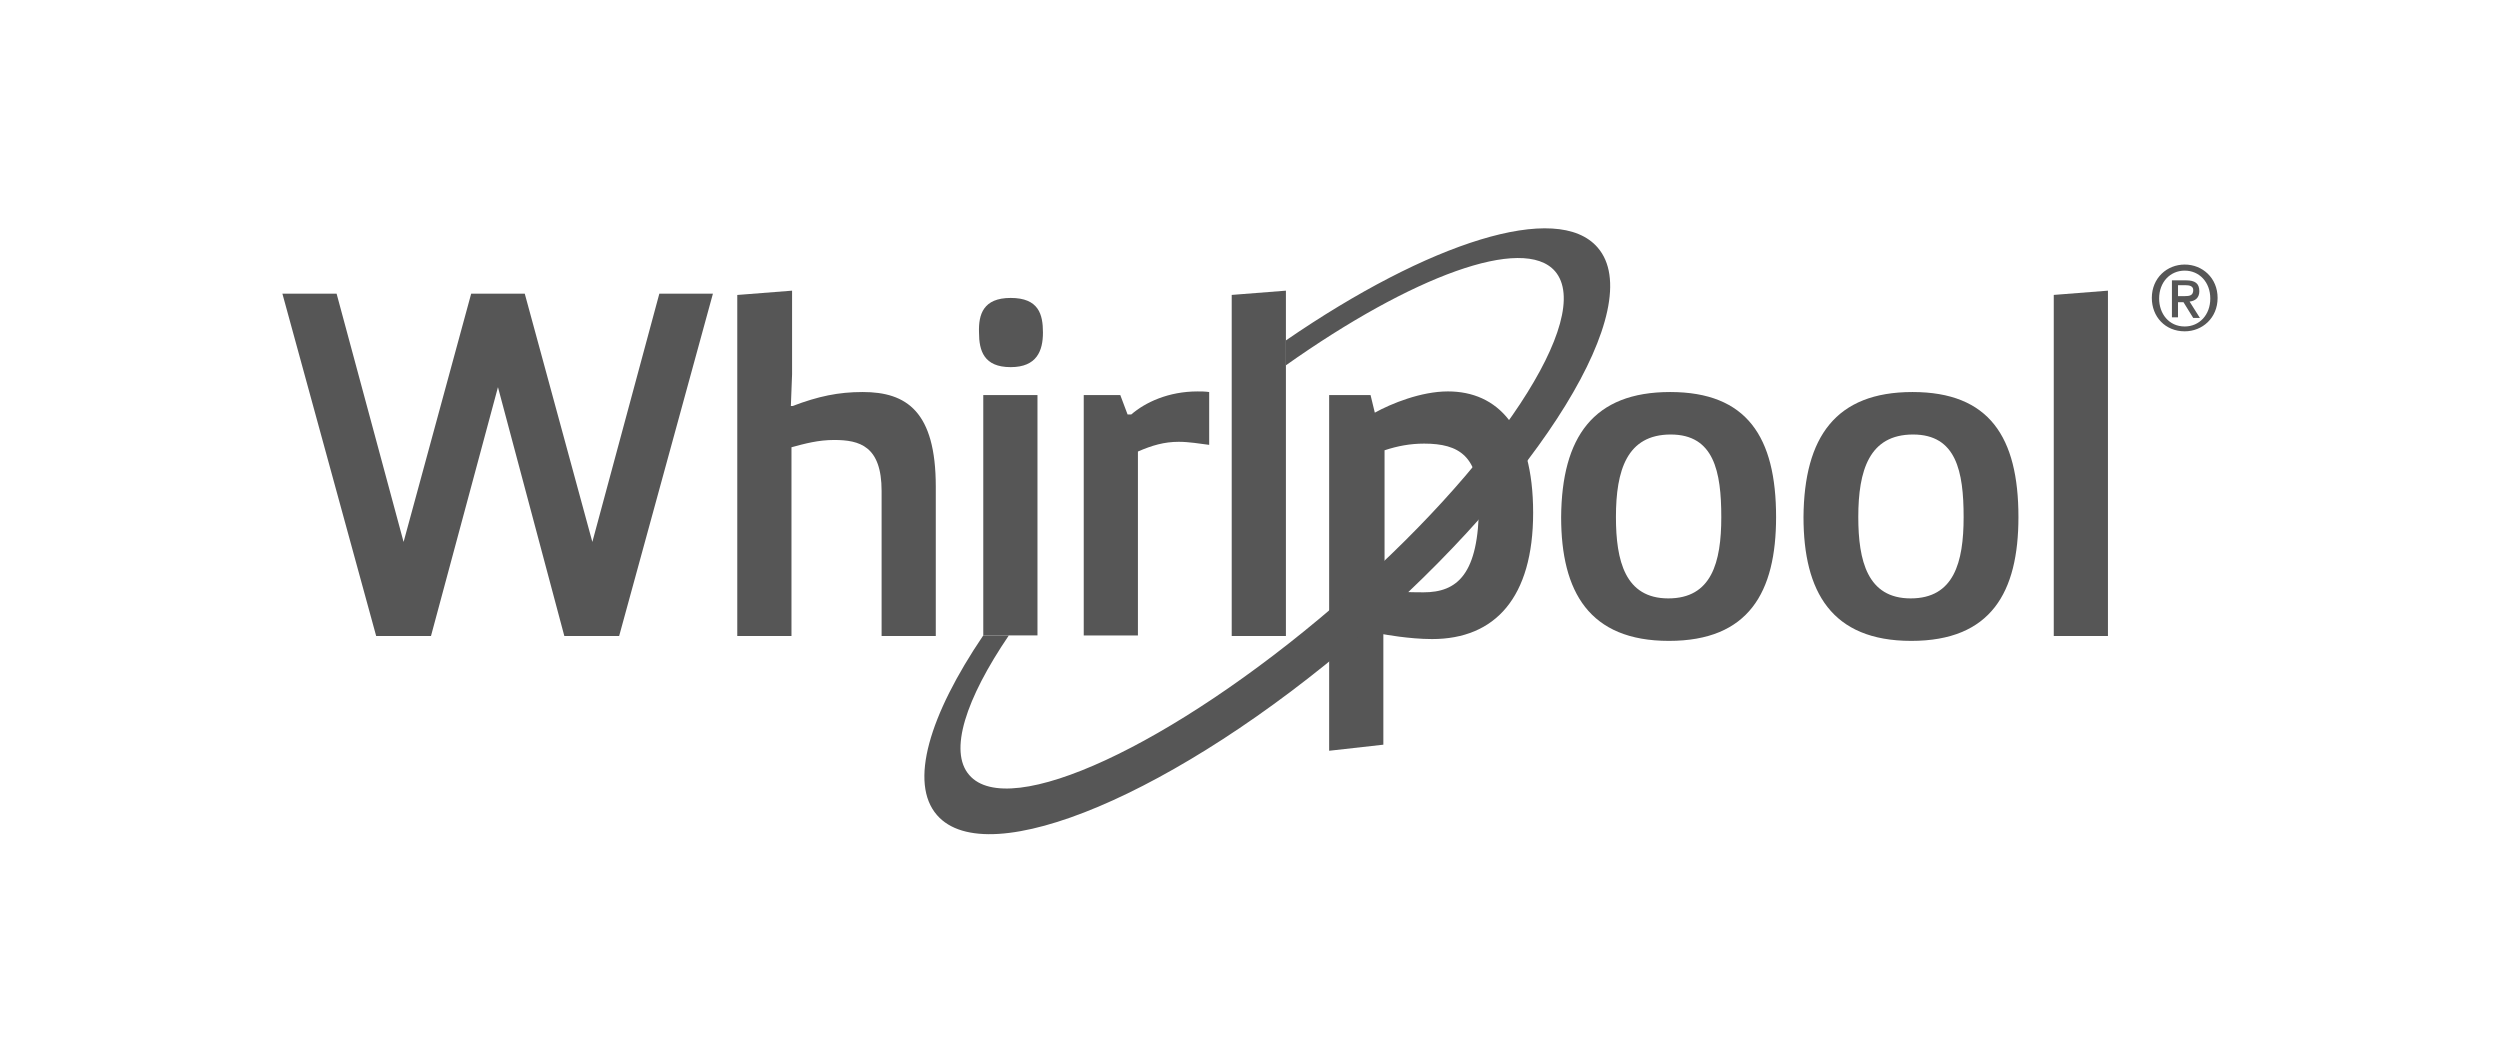
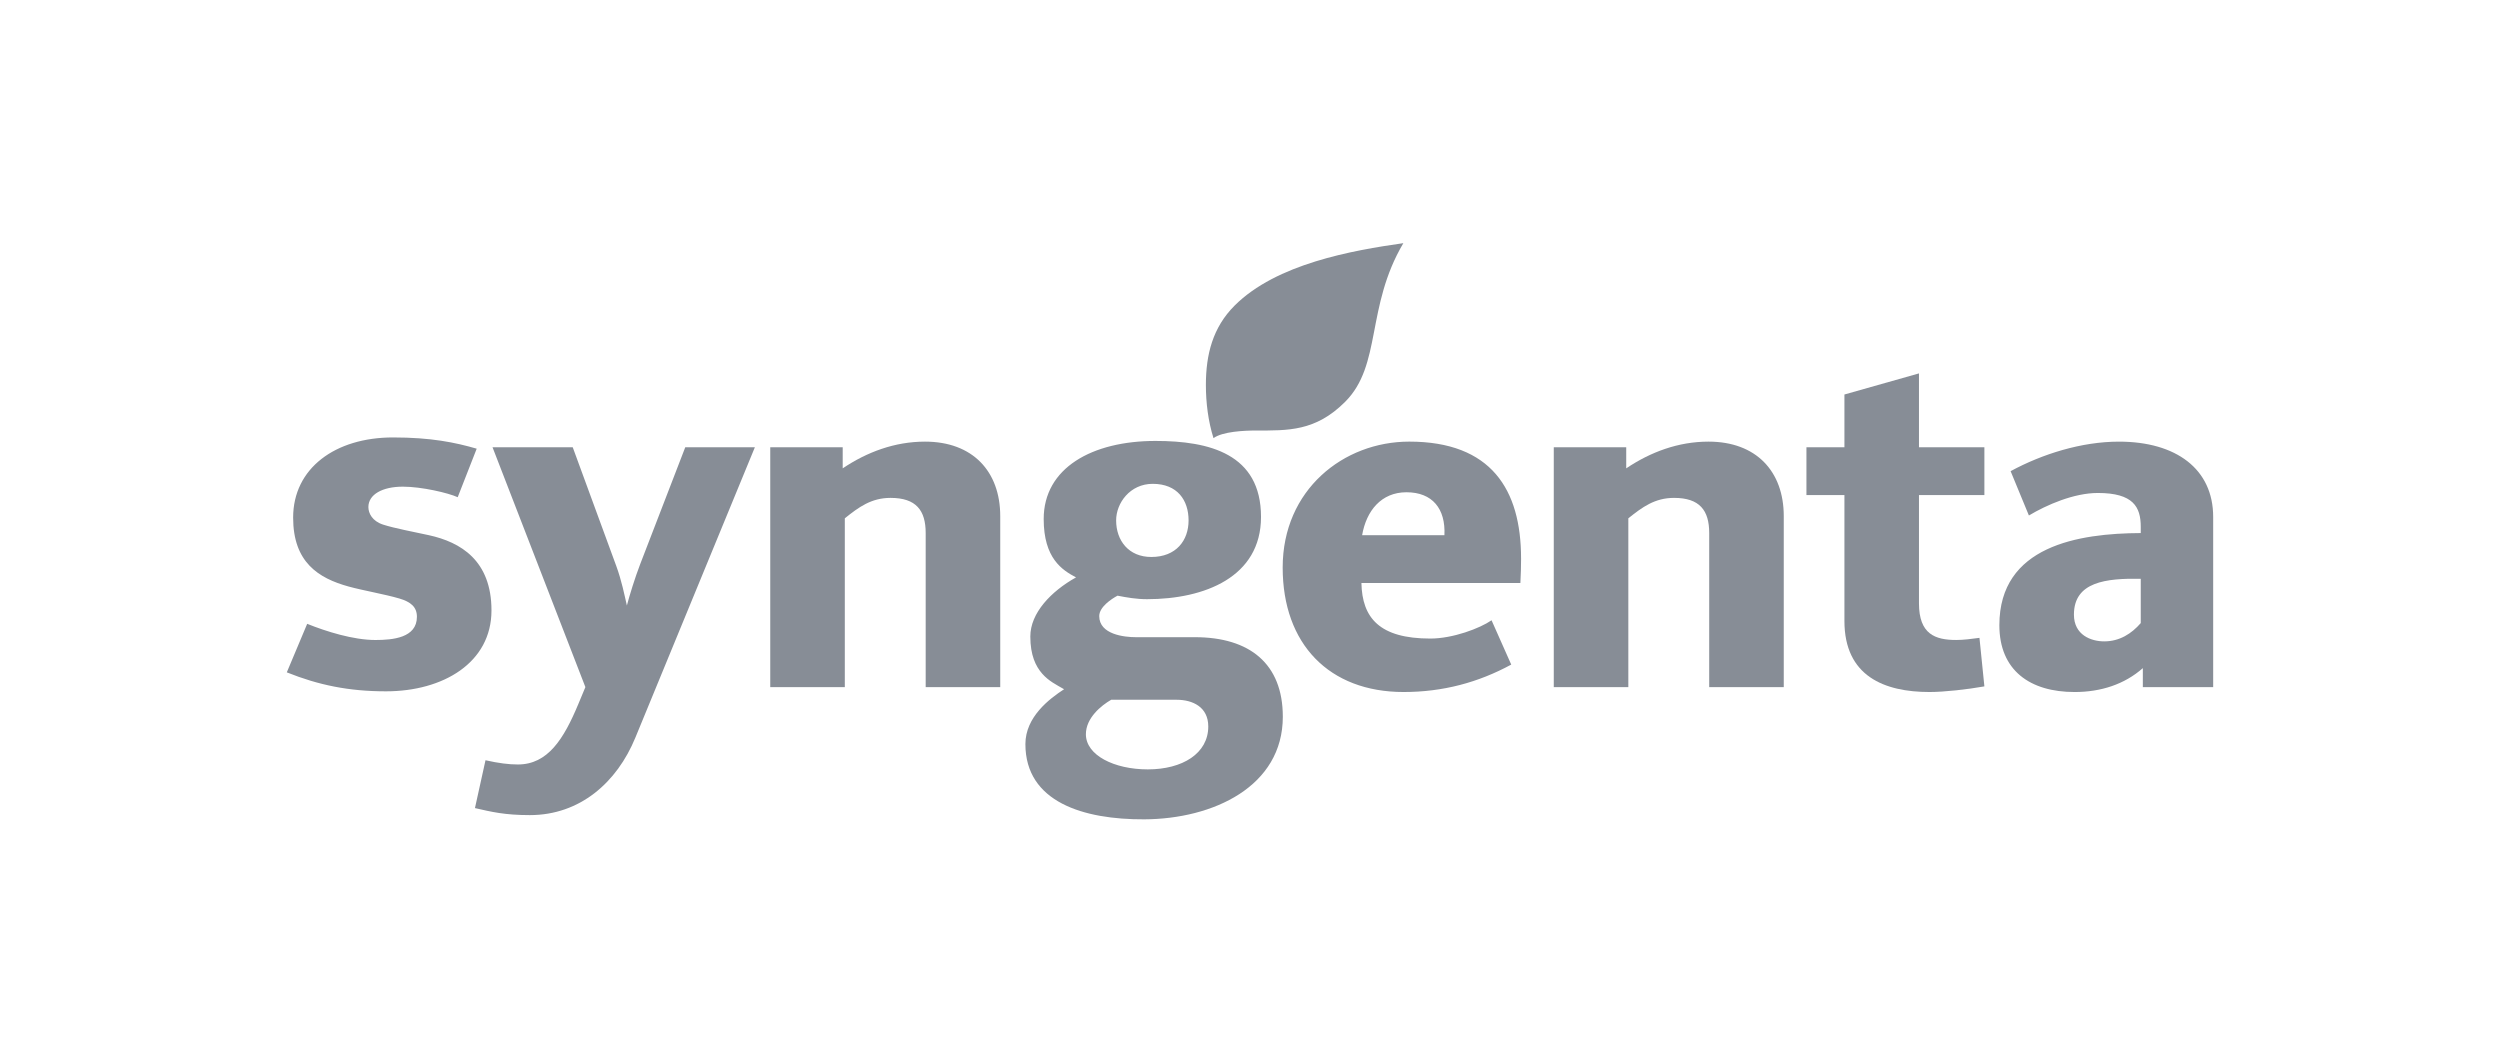
- <svg xmlns="http://www.w3.org/2000/svg" id="Layer_3" viewBox="0 0 200 85">
+ <svg xmlns="http://www.w3.org/2000/svg" id="Layer_2" viewBox="0 0 200 85">
  <defs>
-     <style>.cls-1{fill:#565656;stroke-width:0px;}</style>
+     <style>.cls-1{fill:#878d96;stroke-width:0px;}</style>
  </defs>
-   <path class="cls-1" d="M57.033,23.495l-7.502,27.387h-4.384l-5.31-19.909-5.359,19.909h-4.384l-7.502-27.387h4.336l5.359,19.86,5.407-19.86h4.287l5.407,19.86,5.359-19.86h4.287Z" />
-   <path class="cls-1" d="M59.03,23.593l4.336-.34v6.701l-.097,2.525h.146c2.046-.777,3.654-1.117,5.602-1.117,3.508,0,5.846,1.554,5.846,7.575v11.945h-4.335v-11.605c0-3.593-1.754-4.079-3.8-4.079-1.267,0-2.338.291-3.41.583v15.101h-4.336v-27.289h.049Z" />
-   <path class="cls-1" d="M80.854,23.835c2.241,0,2.582,1.311,2.582,2.768s-.487,2.768-2.582,2.768c-2.143,0-2.533-1.311-2.533-2.768-.048-1.457.341-2.768,2.533-2.768ZM78.662,31.605h4.336v19.229h-4.336v-19.229Z" />
-   <path class="cls-1" d="M86.651,31.605h2.972l.584,1.554h.292c1.12-.971,2.972-1.845,5.31-1.845.292,0,.584,0,.925.049v4.225c-.779-.097-1.607-.243-2.436-.243-1.169,0-2.143.291-3.264.777v14.713h-4.335v-19.229h-.049Z" />
-   <path class="cls-1" d="M98.537,50.882v-27.289l4.336-.34v27.629h-4.336Z" />
-   <path class="cls-1" d="M133.611,31.362c6.138,0,8.476,3.593,8.476,10.003,0,6.021-2.192,9.906-8.574,9.906-6.381,0-8.622-3.933-8.622-9.906.049-6.41,2.582-10.003,8.72-10.003ZM137.703,41.365c0-3.642-.585-6.604-4.044-6.604-3.507,0-4.384,2.865-4.384,6.604,0,3.496.731,6.507,4.19,6.507,3.458,0,4.238-2.865,4.238-6.507Z" />
-   <path class="cls-1" d="M152.999,31.362c6.138,0,8.476,3.593,8.476,10.003,0,6.021-2.192,9.906-8.573,9.906s-8.622-3.933-8.622-9.906c.049-6.41,2.582-10.003,8.72-10.003ZM157.09,41.365c0-3.642-.584-6.604-4.043-6.604-3.507,0-4.384,2.865-4.384,6.604,0,3.496.731,6.507,4.189,6.507,3.459,0,4.238-2.865,4.238-6.507Z" />
-   <path class="cls-1" d="M164.301,50.882v-27.289l4.335-.34v27.629h-4.335Z" />
-   <path class="cls-1" d="M106.38,31.605h3.264l.341,1.408c1.315-.728,3.702-1.7,5.846-1.7,3.946,0,6.82,2.865,6.82,9.712,0,6.75-3.021,10.1-8.086,10.1-1.851,0-3.897-.388-3.897-.388v8.838l-4.336.486v-28.455h.049ZM110.715,47.289c1.218.049,1.9.097,3.167.097,2.679,0,4.433-1.408,4.433-7.041,0-3.836-1.559-4.856-4.384-4.856-1.121,0-2.143.194-3.167.534v11.265h-.049Z" />
-   <path class="cls-1" d="M127.814,19.805c-3.215-3.739-13.494-.437-24.942,7.429v1.991c10.084-7.138,18.998-10.44,21.531-7.526,3.167,3.69-4.725,15.684-17.683,26.804-12.958,11.12-26.013,17.189-29.18,13.499-1.656-1.894-.292-6.07,3.167-11.168h-2.046c-4.335,6.41-5.943,11.8-3.702,14.373,4.043,4.662,19.145-1.699,33.759-14.276,14.565-12.528,23.139-26.464,19.096-31.125Z" />
-   <path class="cls-1" d="M174.777,26.506c-1.559,0-2.631-1.165-2.631-2.671,0-1.602,1.218-2.671,2.631-2.671s2.631,1.068,2.631,2.671-1.218,2.671-2.631,2.671ZM174.777,21.65c-1.169,0-2.046.923-2.046,2.234,0,1.214.78,2.234,2.046,2.234,1.169,0,2.046-.923,2.046-2.234s-.877-2.234-2.046-2.234ZM174.241,25.389h-.487v-2.962h1.12c.731,0,1.072.243,1.072.874,0,.534-.341.777-.78.825l.828,1.311h-.536l-.78-1.262h-.438v1.214ZM174.777,23.69c.39,0,.682-.049.682-.486,0-.34-.341-.388-.633-.388h-.585v.874h.536Z" />
+   <path class="cls-1" d="M158.751,39.607h-5.233v8.665c0,2.467,1.299,2.926,2.982,2.926.586,0,1.218-.084,1.857-.17l.394,3.883c-1.371.243-3.202.45-4.389.45-3.608,0-6.808-1.259-6.808-5.683v-10.072h-3.039v-3.827h3.039v-4.219l5.964-1.688v5.907h5.233v3.827ZM142.702,54.968h-5.965v-12.324c0-1.812-.762-2.813-2.813-2.813-1.543,0-2.541.742-3.657,1.633v13.504h-5.965v-19.188h5.796v1.688c1.943-1.306,4.17-2.138,6.582-2.138,3.805,0,6.021,2.364,6.021,5.965v13.673s-0,0-0,0Z" />
+   <path class="cls-1" d="M112.268,19.453c-3.019,5.114-1.707,9.743-4.658,12.694-2.37,2.372-4.569,2.295-7.155,2.295-.898,0-2.646.078-3.376.608-.425-1.351-.608-2.837-.608-4.254,0-2.435.547-4.598,2.296-6.347,3.351-3.351,9.421-4.416,13.501-4.996" />
+   <path class="cls-1" d="M80.019,54.968h-5.964v-12.324c0-1.812-.761-2.813-2.813-2.813-1.541,0-2.543.742-3.657,1.633v13.504h-5.965v-19.188h5.796v1.688c1.944-1.306,4.172-2.138,6.583-2.138,3.803,0,6.02,2.364,6.02,5.965,0,0,0,13.673,0,13.673ZM60.39,35.781l-9.565,23.239c-1.469,3.57-4.422,6.189-8.44,6.189-2.011,0-3.077-.262-4.389-.562l.844-3.827c1.059.237,1.856.338,2.588.338,2.4,0,3.674-2.04,4.84-4.839l.563-1.351-7.429-19.187h6.416l3.488,9.51c.421,1.148.656,2.323.844,3.151.219-.834.644-2.214,1.069-3.32l3.602-9.341h5.571v-0h-0Z" />
+   <path class="cls-1" d="M39.318,48.836c0,4.176-3.858,6.47-8.44,6.47-2.982,0-5.392-.499-7.934-1.518l1.631-3.882c1.512.611,3.688,1.294,5.458,1.294,1.385,0,3.32-.17,3.32-1.857,0-.788-.495-1.194-1.406-1.463-1.142-.337-2.895-.638-4.051-.956-2.432-.67-4.445-1.948-4.445-5.515,0-3.956,3.374-6.414,7.989-6.414,3.048,0,4.984.403,6.696.9l-1.519,3.882c-.756-.343-2.878-.844-4.389-.844-1.64,0-2.757.626-2.757,1.631,0,.498.31,1.127,1.182,1.407.937.3,2.416.572,3.657.844,2.542.558,5.008,2.018,5.008,6.021M177.055,54.969h-5.628v-1.519c-1.462,1.294-3.354,1.912-5.457,1.912-3.57,0-6.021-1.728-6.021-5.346,0-6.36,6.349-7.347,11.311-7.371v-.506c0-1.581-.598-2.701-3.432-2.701-1.913,0-4.091.948-5.516,1.801l-1.463-3.546c2.535-1.374,5.68-2.362,8.664-2.362,4.58,0,7.541,2.19,7.541,6.02v13.617h0ZM171.26,49.848v-3.546c-2.762-.045-5.346.231-5.346,2.869,0,1.633,1.375,2.139,2.42,2.139,1.238,0,2.194-.619,2.926-1.463M121.687,44.671c0,.636-.02,1.292-.056,1.97h-12.717c.055,2.79,1.446,4.444,5.514,4.444,1.802,0,3.969-.819,4.896-1.463l1.575,3.545c-2.627,1.427-5.457,2.194-8.609,2.194-5.962,0-9.676-3.838-9.676-9.959,0-6.222,4.868-10.073,10.125-10.073,6.551 0,8.946,3.827,8.946,9.341M115.554,42.814c.102-2.115-.959-3.433-3.039-3.433-2.008,0-3.207,1.475-3.545,3.433h6.584ZM102.626,57.332c0,5.597-5.579,8.189-11.085,8.215-4.843.024-9.509-1.371-9.509-6.02,0-2.175,1.927-3.63,3.095-4.389-.647-.37-1.237-.661-1.745-1.238-.534-.607-.956-1.493-.956-2.982,0-1.876,1.654-3.61,3.657-4.727-1.112-.584-2.588-1.526-2.588-4.67,0-4.09,3.878-6.246,8.946-6.246,4.306,0,8.44,1.031,8.44,6.078,0,4.821-4.531,6.582-9.116,6.582-.854,0-1.618-.135-2.363-.281-.489.261-1.463.907-1.463,1.633,0,1.474,2.011,1.688,2.926,1.688h4.726c4.383-0,7.034,2.126,7.034,6.357M95.086,41.633c0-1.608-.887-2.926-2.869-2.926-1.812,0-2.926,1.531-2.926,2.926,0,1.61,1.002,2.925,2.813,2.925,1.99,0,2.982-1.322,2.982-2.925M96.662,58.119c0-1.564-1.252-2.138-2.532-2.138h-5.233c-.797.456-2.026,1.454-2.026,2.757,0,1.684,2.268,2.813,4.952,2.813,2.778 0,4.839-1.276,4.839-3.432" />
</svg>
